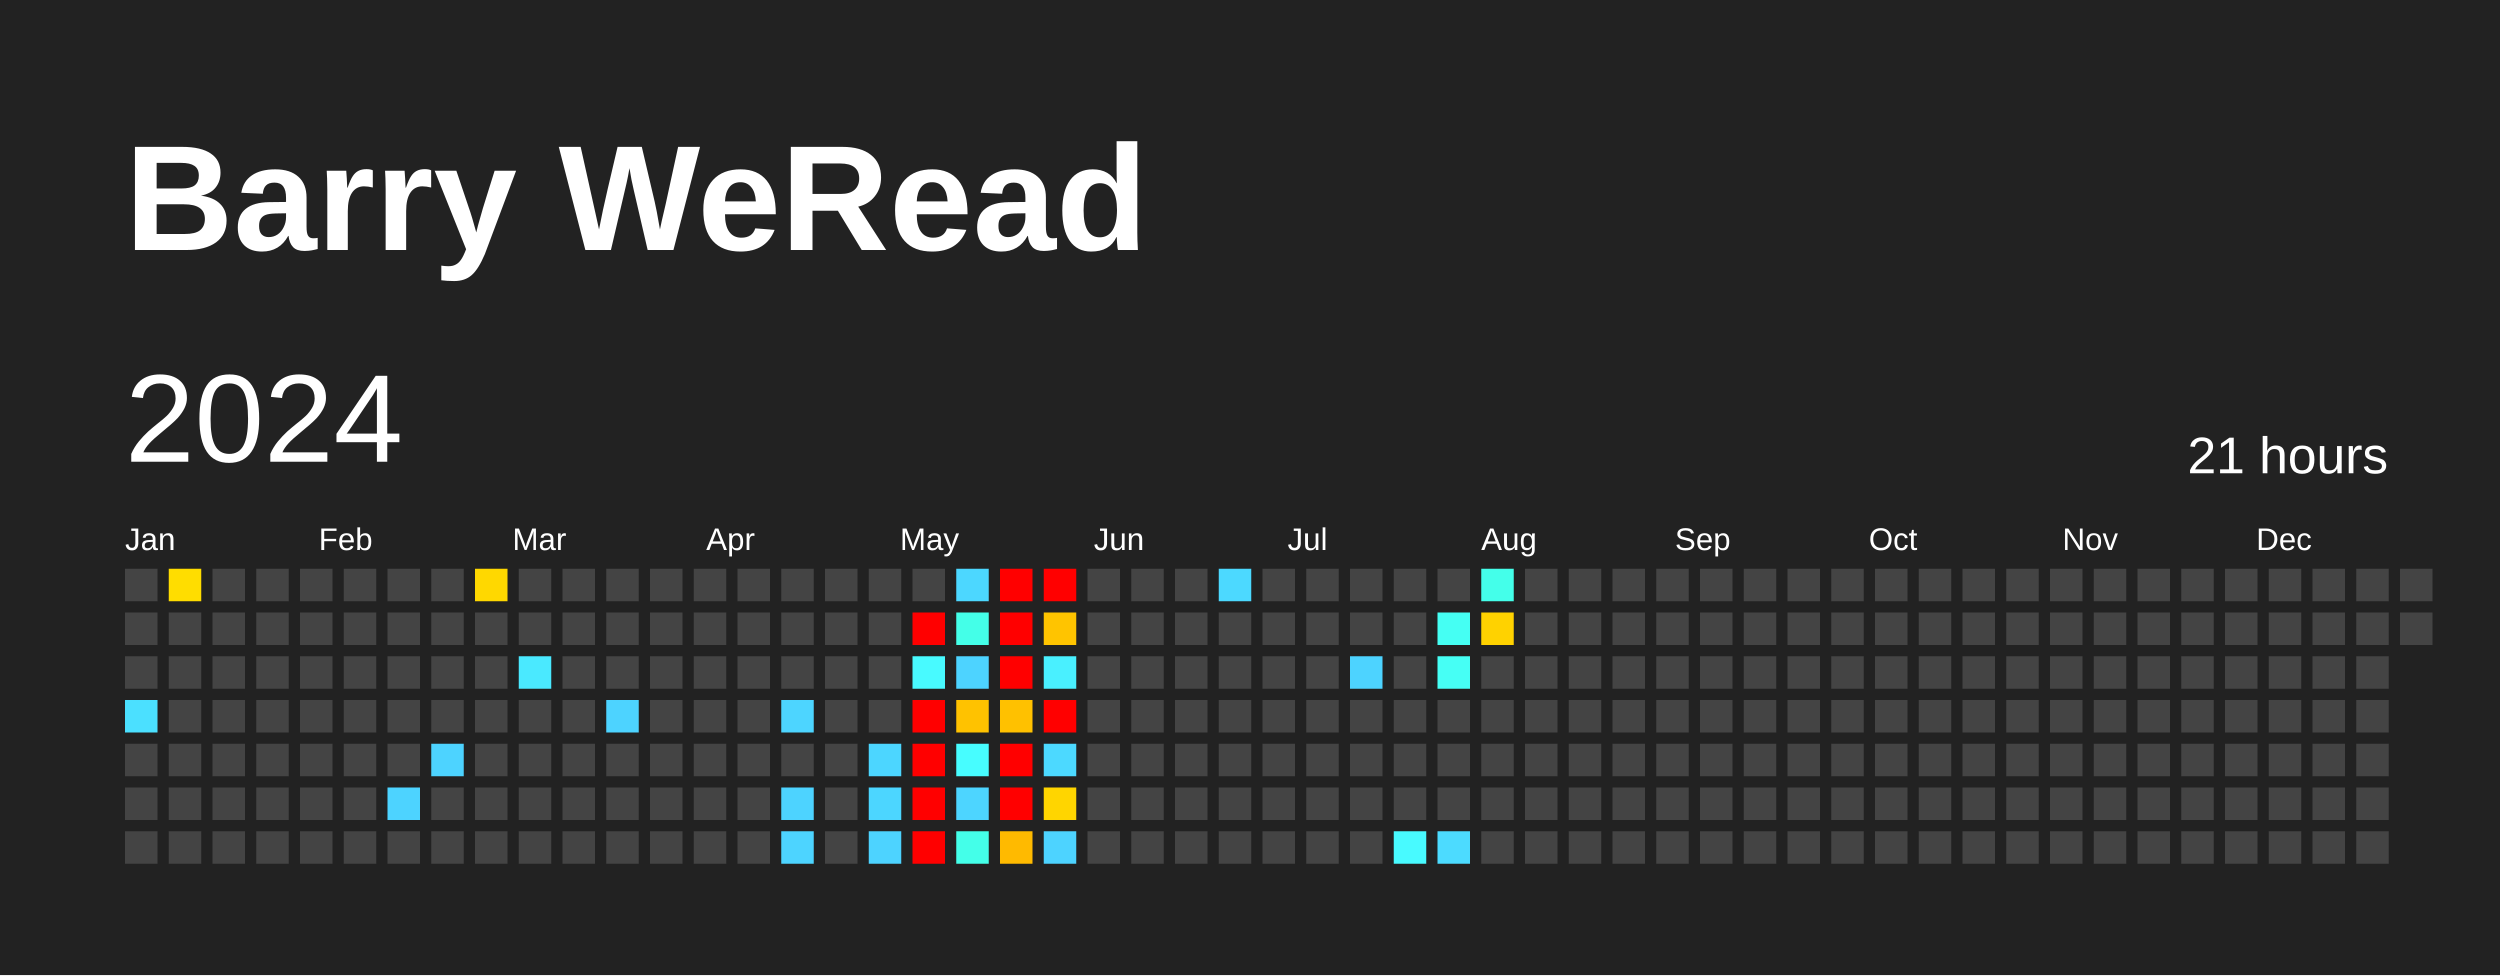
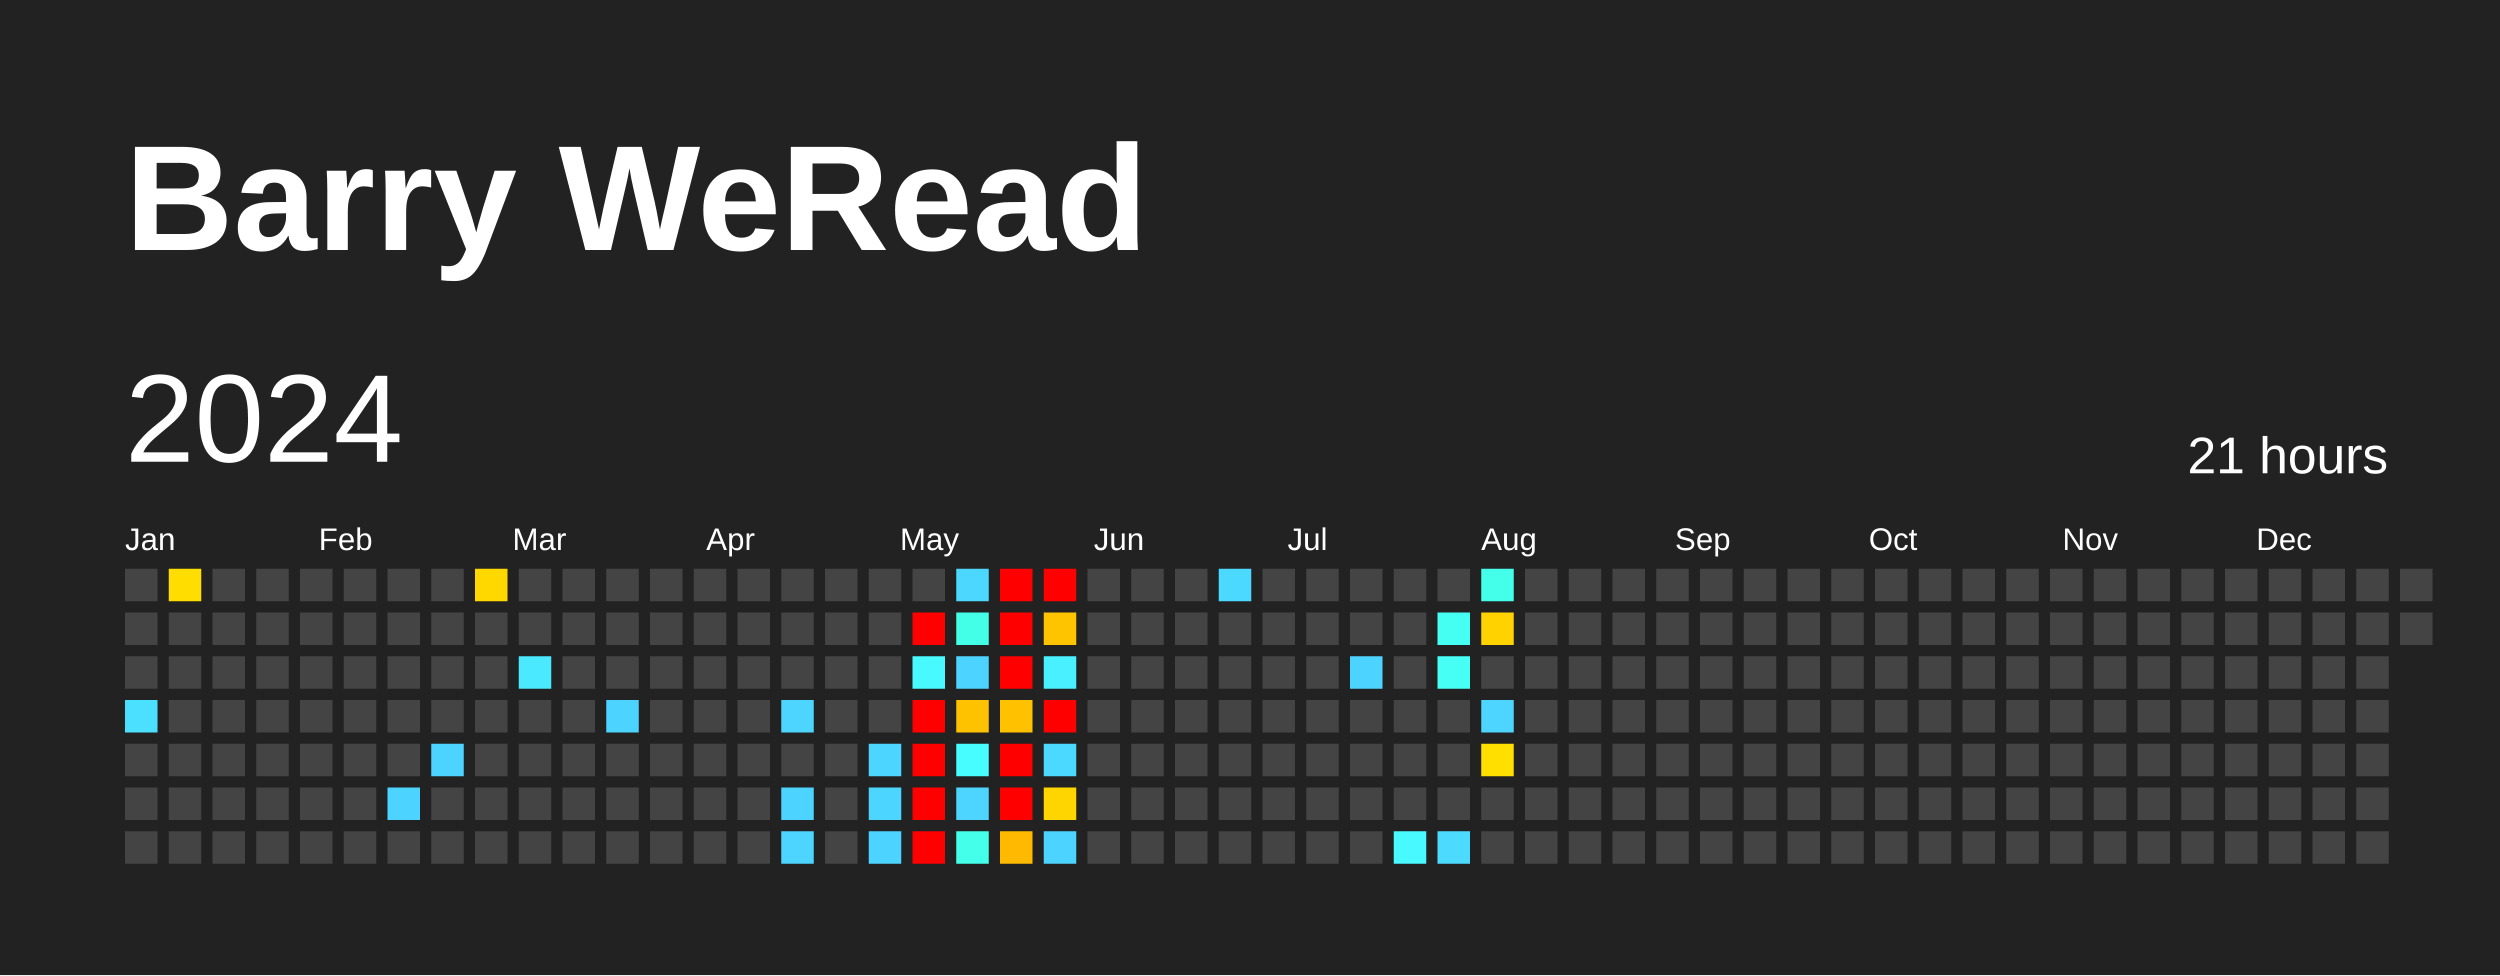
<svg xmlns="http://www.w3.org/2000/svg" baseProfile="full" height="78mm" version="1.1" viewBox="0,0,200,78" width="200mm">
  <defs />
  <rect fill="#222222" height="78" width="200" x="0" y="0" />
  <text fill="#FFFFFF" style="font-size:12px; font-family:Arial; font-weight:bold;" x="10" y="20">Barry WeRead</text>
  <text dominant-baseline="hanging" fill="#FFFFFF" style="font-size:10.0px; font-family:Arial;" x="10" y="30">2024</text>
  <text dominant-baseline="hanging" fill="#FFFFFF" style="font-size:4.125px; font-family:Arial;" x="175" y="35">21 hours</text>
  <text fill="#FFFFFF" style="font-size:2.5px; font-family:Arial" x="10.0" y="44">Jan</text>
  <text fill="#FFFFFF" style="font-size:2.5px; font-family:Arial" x="25.5" y="44">Feb</text>
  <text fill="#FFFFFF" style="font-size:2.5px; font-family:Arial" x="41.0" y="44">Mar</text>
  <text fill="#FFFFFF" style="font-size:2.5px; font-family:Arial" x="56.5" y="44">Apr</text>
  <text fill="#FFFFFF" style="font-size:2.5px; font-family:Arial" x="72.0" y="44">May</text>
  <text fill="#FFFFFF" style="font-size:2.5px; font-family:Arial" x="87.5" y="44">Jun</text>
  <text fill="#FFFFFF" style="font-size:2.5px; font-family:Arial" x="103.0" y="44">Jul</text>
  <text fill="#FFFFFF" style="font-size:2.5px; font-family:Arial" x="118.5" y="44">Aug</text>
  <text fill="#FFFFFF" style="font-size:2.5px; font-family:Arial" x="134.0" y="44">Sep</text>
  <text fill="#FFFFFF" style="font-size:2.5px; font-family:Arial" x="149.5" y="44">Oct</text>
  <text fill="#FFFFFF" style="font-size:2.5px; font-family:Arial" x="165.0" y="44">Nov</text>
  <text fill="#FFFFFF" style="font-size:2.5px; font-family:Arial" x="180.5" y="44">Dec</text>
  <rect fill="#444444" height="2.6" width="2.6" x="10.0" y="45.5" />
  <rect fill="#444444" height="2.6" width="2.6" x="10.0" y="49.0" />
  <rect fill="#444444" height="2.6" width="2.6" x="10.0" y="52.5" />
  <rect fill="#4be0ff" height="2.6" width="2.6" x="10.0" y="56.0" />
  <rect fill="#444444" height="2.6" width="2.6" x="10.0" y="59.5" />
  <rect fill="#444444" height="2.6" width="2.6" x="10.0" y="63.0" />
  <rect fill="#444444" height="2.6" width="2.6" x="10.0" y="66.5" />
  <rect fill="#ffdd00" height="2.6" width="2.6" x="13.5" y="45.5" />
  <rect fill="#444444" height="2.6" width="2.6" x="13.5" y="49.0" />
  <rect fill="#444444" height="2.6" width="2.6" x="13.5" y="52.5" />
  <rect fill="#444444" height="2.6" width="2.6" x="13.5" y="56.0" />
  <rect fill="#444444" height="2.6" width="2.6" x="13.5" y="59.5" />
  <rect fill="#444444" height="2.6" width="2.6" x="13.5" y="63.0" />
  <rect fill="#444444" height="2.6" width="2.6" x="13.5" y="66.5" />
  <rect fill="#444444" height="2.6" width="2.6" x="17.0" y="45.5" />
  <rect fill="#444444" height="2.6" width="2.6" x="17.0" y="49.0" />
  <rect fill="#444444" height="2.6" width="2.6" x="17.0" y="52.5" />
  <rect fill="#444444" height="2.6" width="2.6" x="17.0" y="56.0" />
  <rect fill="#444444" height="2.6" width="2.6" x="17.0" y="59.5" />
  <rect fill="#444444" height="2.6" width="2.6" x="17.0" y="63.0" />
  <rect fill="#444444" height="2.6" width="2.6" x="17.0" y="66.5" />
  <rect fill="#444444" height="2.6" width="2.6" x="20.5" y="45.5" />
  <rect fill="#444444" height="2.6" width="2.6" x="20.5" y="49.0" />
  <rect fill="#444444" height="2.6" width="2.6" x="20.5" y="52.5" />
  <rect fill="#444444" height="2.6" width="2.6" x="20.5" y="56.0" />
  <rect fill="#444444" height="2.6" width="2.6" x="20.5" y="59.5" />
  <rect fill="#444444" height="2.6" width="2.6" x="20.5" y="63.0" />
  <rect fill="#444444" height="2.6" width="2.6" x="20.5" y="66.5" />
  <rect fill="#444444" height="2.6" width="2.6" x="24.0" y="45.5" />
  <rect fill="#444444" height="2.6" width="2.6" x="24.0" y="49.0" />
  <rect fill="#444444" height="2.6" width="2.6" x="24.0" y="52.5" />
  <rect fill="#444444" height="2.6" width="2.6" x="24.0" y="56.0" />
  <rect fill="#444444" height="2.6" width="2.6" x="24.0" y="59.5" />
  <rect fill="#444444" height="2.6" width="2.6" x="24.0" y="63.0" />
  <rect fill="#444444" height="2.6" width="2.6" x="24.0" y="66.5" />
  <rect fill="#444444" height="2.6" width="2.6" x="27.5" y="45.5" />
  <rect fill="#444444" height="2.6" width="2.6" x="27.5" y="49.0" />
  <rect fill="#444444" height="2.6" width="2.6" x="27.5" y="52.5" />
  <rect fill="#444444" height="2.6" width="2.6" x="27.5" y="56.0" />
  <rect fill="#444444" height="2.6" width="2.6" x="27.5" y="59.5" />
  <rect fill="#444444" height="2.6" width="2.6" x="27.5" y="63.0" />
  <rect fill="#444444" height="2.6" width="2.6" x="27.5" y="66.5" />
  <rect fill="#444444" height="2.6" width="2.6" x="31.0" y="45.5" />
  <rect fill="#444444" height="2.6" width="2.6" x="31.0" y="49.0" />
  <rect fill="#444444" height="2.6" width="2.6" x="31.0" y="52.5" />
  <rect fill="#444444" height="2.6" width="2.6" x="31.0" y="56.0" />
  <rect fill="#444444" height="2.6" width="2.6" x="31.0" y="59.5" />
  <rect fill="#4dd3ff" height="2.6" width="2.6" x="31.0" y="63.0" />
  <rect fill="#444444" height="2.6" width="2.6" x="31.0" y="66.5" />
  <rect fill="#444444" height="2.6" width="2.6" x="34.5" y="45.5" />
  <rect fill="#444444" height="2.6" width="2.6" x="34.5" y="49.0" />
  <rect fill="#444444" height="2.6" width="2.6" x="34.5" y="52.5" />
  <rect fill="#444444" height="2.6" width="2.6" x="34.5" y="56.0" />
  <rect fill="#4dd3ff" height="2.6" width="2.6" x="34.5" y="59.5" />
  <rect fill="#444444" height="2.6" width="2.6" x="34.5" y="63.0" />
  <rect fill="#444444" height="2.6" width="2.6" x="34.5" y="66.5" />
  <rect fill="#ffd800" height="2.6" width="2.6" x="38.0" y="45.5" />
  <rect fill="#444444" height="2.6" width="2.6" x="38.0" y="49.0" />
  <rect fill="#444444" height="2.6" width="2.6" x="38.0" y="52.5" />
  <rect fill="#444444" height="2.6" width="2.6" x="38.0" y="56.0" />
  <rect fill="#444444" height="2.6" width="2.6" x="38.0" y="59.5" />
  <rect fill="#444444" height="2.6" width="2.6" x="38.0" y="63.0" />
  <rect fill="#444444" height="2.6" width="2.6" x="38.0" y="66.5" />
  <rect fill="#444444" height="2.6" width="2.6" x="41.5" y="45.5" />
  <rect fill="#444444" height="2.6" width="2.6" x="41.5" y="49.0" />
  <rect fill="#4ae9ff" height="2.6" width="2.6" x="41.5" y="52.5" />
  <rect fill="#444444" height="2.6" width="2.6" x="41.5" y="56.0" />
  <rect fill="#444444" height="2.6" width="2.6" x="41.5" y="59.5" />
  <rect fill="#444444" height="2.6" width="2.6" x="41.5" y="63.0" />
  <rect fill="#444444" height="2.6" width="2.6" x="41.5" y="66.5" />
  <rect fill="#444444" height="2.6" width="2.6" x="45.0" y="45.5" />
  <rect fill="#444444" height="2.6" width="2.6" x="45.0" y="49.0" />
  <rect fill="#444444" height="2.6" width="2.6" x="45.0" y="52.5" />
  <rect fill="#444444" height="2.6" width="2.6" x="45.0" y="56.0" />
  <rect fill="#444444" height="2.6" width="2.6" x="45.0" y="59.5" />
  <rect fill="#444444" height="2.6" width="2.6" x="45.0" y="63.0" />
  <rect fill="#444444" height="2.6" width="2.6" x="45.0" y="66.5" />
  <rect fill="#444444" height="2.6" width="2.6" x="48.5" y="45.5" />
  <rect fill="#444444" height="2.6" width="2.6" x="48.5" y="49.0" />
  <rect fill="#444444" height="2.6" width="2.6" x="48.5" y="52.5" />
  <rect fill="#4dd3ff" height="2.6" width="2.6" x="48.5" y="56.0" />
  <rect fill="#444444" height="2.6" width="2.6" x="48.5" y="59.5" />
  <rect fill="#444444" height="2.6" width="2.6" x="48.5" y="63.0" />
  <rect fill="#444444" height="2.6" width="2.6" x="48.5" y="66.5" />
  <rect fill="#444444" height="2.6" width="2.6" x="52.0" y="45.5" />
  <rect fill="#444444" height="2.6" width="2.6" x="52.0" y="49.0" />
  <rect fill="#444444" height="2.6" width="2.6" x="52.0" y="52.5" />
  <rect fill="#444444" height="2.6" width="2.6" x="52.0" y="56.0" />
  <rect fill="#444444" height="2.6" width="2.6" x="52.0" y="59.5" />
  <rect fill="#444444" height="2.6" width="2.6" x="52.0" y="63.0" />
  <rect fill="#444444" height="2.6" width="2.6" x="52.0" y="66.5" />
  <rect fill="#444444" height="2.6" width="2.6" x="55.5" y="45.5" />
  <rect fill="#444444" height="2.6" width="2.6" x="55.5" y="49.0" />
  <rect fill="#444444" height="2.6" width="2.6" x="55.5" y="52.5" />
  <rect fill="#444444" height="2.6" width="2.6" x="55.5" y="56.0" />
  <rect fill="#444444" height="2.6" width="2.6" x="55.5" y="59.5" />
  <rect fill="#444444" height="2.6" width="2.6" x="55.5" y="63.0" />
  <rect fill="#444444" height="2.6" width="2.6" x="55.5" y="66.5" />
  <rect fill="#444444" height="2.6" width="2.6" x="59.0" y="45.5" />
  <rect fill="#444444" height="2.6" width="2.6" x="59.0" y="49.0" />
  <rect fill="#444444" height="2.6" width="2.6" x="59.0" y="52.5" />
  <rect fill="#444444" height="2.6" width="2.6" x="59.0" y="56.0" />
  <rect fill="#444444" height="2.6" width="2.6" x="59.0" y="59.5" />
  <rect fill="#444444" height="2.6" width="2.6" x="59.0" y="63.0" />
  <rect fill="#444444" height="2.6" width="2.6" x="59.0" y="66.5" />
  <rect fill="#444444" height="2.6" width="2.6" x="62.5" y="45.5" />
  <rect fill="#444444" height="2.6" width="2.6" x="62.5" y="49.0" />
  <rect fill="#444444" height="2.6" width="2.6" x="62.5" y="52.5" />
  <rect fill="#4dd5ff" height="2.6" width="2.6" x="62.5" y="56.0" />
  <rect fill="#444444" height="2.6" width="2.6" x="62.5" y="59.5" />
  <rect fill="#4dd3ff" height="2.6" width="2.6" x="62.5" y="63.0" />
  <rect fill="#4dd4ff" height="2.6" width="2.6" x="62.5" y="66.5" />
  <rect fill="#444444" height="2.6" width="2.6" x="66.0" y="45.5" />
  <rect fill="#444444" height="2.6" width="2.6" x="66.0" y="49.0" />
  <rect fill="#444444" height="2.6" width="2.6" x="66.0" y="52.5" />
  <rect fill="#444444" height="2.6" width="2.6" x="66.0" y="56.0" />
  <rect fill="#444444" height="2.6" width="2.6" x="66.0" y="59.5" />
  <rect fill="#444444" height="2.6" width="2.6" x="66.0" y="63.0" />
  <rect fill="#444444" height="2.6" width="2.6" x="66.0" y="66.5" />
  <rect fill="#444444" height="2.6" width="2.6" x="69.5" y="45.5" />
  <rect fill="#444444" height="2.6" width="2.6" x="69.5" y="49.0" />
  <rect fill="#444444" height="2.6" width="2.6" x="69.5" y="52.5" />
  <rect fill="#444444" height="2.6" width="2.6" x="69.5" y="56.0" />
  <rect fill="#4cd6ff" height="2.6" width="2.6" x="69.5" y="59.5" />
  <rect fill="#4cd6ff" height="2.6" width="2.6" x="69.5" y="63.0" />
  <rect fill="#4dd3ff" height="2.6" width="2.6" x="69.5" y="66.5" />
  <rect fill="#444444" height="2.6" width="2.6" x="73.0" y="45.5" />
  <rect fill="red" height="2.6" width="2.6" x="73.0" y="49.0" />
  <rect fill="#48faff" height="2.6" width="2.6" x="73.0" y="52.5" />
  <rect fill="red" height="2.6" width="2.6" x="73.0" y="56.0" />
  <rect fill="red" height="2.6" width="2.6" x="73.0" y="59.5" />
  <rect fill="red" height="2.6" width="2.6" x="73.0" y="63.0" />
  <rect fill="red" height="2.6" width="2.6" x="73.0" y="66.5" />
  <rect fill="#4cd7ff" height="2.6" width="2.6" x="76.5" y="45.5" />
  <rect fill="#44ffe8" height="2.6" width="2.6" x="76.5" y="49.0" />
  <rect fill="#4dd3ff" height="2.6" width="2.6" x="76.5" y="52.5" />
  <rect fill="#ffc200" height="2.6" width="2.6" x="76.5" y="56.0" />
  <rect fill="#47fdff" height="2.6" width="2.6" x="76.5" y="59.5" />
  <rect fill="#4dd5ff" height="2.6" width="2.6" x="76.5" y="63.0" />
  <rect fill="#44ffe9" height="2.6" width="2.6" x="76.5" y="66.5" />
  <rect fill="red" height="2.6" width="2.6" x="80.0" y="45.5" />
  <rect fill="red" height="2.6" width="2.6" x="80.0" y="49.0" />
  <rect fill="red" height="2.6" width="2.6" x="80.0" y="52.5" />
  <rect fill="#ffc100" height="2.6" width="2.6" x="80.0" y="56.0" />
  <rect fill="red" height="2.6" width="2.6" x="80.0" y="59.5" />
  <rect fill="red" height="2.6" width="2.6" x="80.0" y="63.0" />
  <rect fill="#ffba00" height="2.6" width="2.6" x="80.0" y="66.5" />
  <rect fill="red" height="2.6" width="2.6" x="83.5" y="45.5" />
  <rect fill="#ffc400" height="2.6" width="2.6" x="83.5" y="49.0" />
  <rect fill="#49f0ff" height="2.6" width="2.6" x="83.5" y="52.5" />
  <rect fill="red" height="2.6" width="2.6" x="83.5" y="56.0" />
  <rect fill="#4cd9ff" height="2.6" width="2.6" x="83.5" y="59.5" />
  <rect fill="#ffd500" height="2.6" width="2.6" x="83.5" y="63.0" />
  <rect fill="#4dd3ff" height="2.6" width="2.6" x="83.5" y="66.5" />
  <rect fill="#444444" height="2.6" width="2.6" x="87.0" y="45.5" />
  <rect fill="#444444" height="2.6" width="2.6" x="87.0" y="49.0" />
  <rect fill="#444444" height="2.6" width="2.6" x="87.0" y="52.5" />
  <rect fill="#444444" height="2.6" width="2.6" x="87.0" y="56.0" />
  <rect fill="#444444" height="2.6" width="2.6" x="87.0" y="59.5" />
  <rect fill="#444444" height="2.6" width="2.6" x="87.0" y="63.0" />
  <rect fill="#444444" height="2.6" width="2.6" x="87.0" y="66.5" />
  <rect fill="#444444" height="2.6" width="2.6" x="90.5" y="45.5" />
  <rect fill="#444444" height="2.6" width="2.6" x="90.5" y="49.0" />
  <rect fill="#444444" height="2.6" width="2.6" x="90.5" y="52.5" />
  <rect fill="#444444" height="2.6" width="2.6" x="90.5" y="56.0" />
  <rect fill="#444444" height="2.6" width="2.6" x="90.5" y="59.5" />
  <rect fill="#444444" height="2.6" width="2.6" x="90.5" y="63.0" />
  <rect fill="#444444" height="2.6" width="2.6" x="90.5" y="66.5" />
  <rect fill="#444444" height="2.6" width="2.6" x="94.0" y="45.5" />
  <rect fill="#444444" height="2.6" width="2.6" x="94.0" y="49.0" />
  <rect fill="#444444" height="2.6" width="2.6" x="94.0" y="52.5" />
  <rect fill="#444444" height="2.6" width="2.6" x="94.0" y="56.0" />
  <rect fill="#444444" height="2.6" width="2.6" x="94.0" y="59.5" />
  <rect fill="#444444" height="2.6" width="2.6" x="94.0" y="63.0" />
  <rect fill="#444444" height="2.6" width="2.6" x="94.0" y="66.5" />
  <rect fill="#4cd9ff" height="2.6" width="2.6" x="97.5" y="45.5" />
  <rect fill="#444444" height="2.6" width="2.6" x="97.5" y="49.0" />
  <rect fill="#444444" height="2.6" width="2.6" x="97.5" y="52.5" />
  <rect fill="#444444" height="2.6" width="2.6" x="97.5" y="56.0" />
  <rect fill="#444444" height="2.6" width="2.6" x="97.5" y="59.5" />
  <rect fill="#444444" height="2.6" width="2.6" x="97.5" y="63.0" />
  <rect fill="#444444" height="2.6" width="2.6" x="97.5" y="66.5" />
  <rect fill="#444444" height="2.6" width="2.6" x="101.0" y="45.5" />
  <rect fill="#444444" height="2.6" width="2.6" x="101.0" y="49.0" />
  <rect fill="#444444" height="2.6" width="2.6" x="101.0" y="52.5" />
  <rect fill="#444444" height="2.6" width="2.6" x="101.0" y="56.0" />
  <rect fill="#444444" height="2.6" width="2.6" x="101.0" y="59.5" />
  <rect fill="#444444" height="2.6" width="2.6" x="101.0" y="63.0" />
  <rect fill="#444444" height="2.6" width="2.6" x="101.0" y="66.5" />
  <rect fill="#444444" height="2.6" width="2.6" x="104.5" y="45.5" />
  <rect fill="#444444" height="2.6" width="2.6" x="104.5" y="49.0" />
  <rect fill="#444444" height="2.6" width="2.6" x="104.5" y="52.5" />
  <rect fill="#444444" height="2.6" width="2.6" x="104.5" y="56.0" />
  <rect fill="#444444" height="2.6" width="2.6" x="104.5" y="59.5" />
  <rect fill="#444444" height="2.6" width="2.6" x="104.5" y="63.0" />
  <rect fill="#444444" height="2.6" width="2.6" x="104.5" y="66.5" />
  <rect fill="#444444" height="2.6" width="2.6" x="108.0" y="45.5" />
  <rect fill="#444444" height="2.6" width="2.6" x="108.0" y="49.0" />
  <rect fill="#4dd3ff" height="2.6" width="2.6" x="108.0" y="52.5" />
  <rect fill="#444444" height="2.6" width="2.6" x="108.0" y="56.0" />
  <rect fill="#444444" height="2.6" width="2.6" x="108.0" y="59.5" />
  <rect fill="#444444" height="2.6" width="2.6" x="108.0" y="63.0" />
  <rect fill="#444444" height="2.6" width="2.6" x="108.0" y="66.5" />
  <rect fill="#444444" height="2.6" width="2.6" x="111.5" y="45.5" />
  <rect fill="#444444" height="2.6" width="2.6" x="111.5" y="49.0" />
  <rect fill="#444444" height="2.6" width="2.6" x="111.5" y="52.5" />
  <rect fill="#444444" height="2.6" width="2.6" x="111.5" y="56.0" />
  <rect fill="#444444" height="2.6" width="2.6" x="111.5" y="59.5" />
  <rect fill="#444444" height="2.6" width="2.6" x="111.5" y="63.0" />
  <rect fill="#48faff" height="2.6" width="2.6" x="111.5" y="66.5" />
  <rect fill="#444444" height="2.6" width="2.6" x="115.0" y="45.5" />
  <rect fill="#45fff3" height="2.6" width="2.6" x="115.0" y="49.0" />
  <rect fill="#46fff5" height="2.6" width="2.6" x="115.0" y="52.5" />
  <rect fill="#444444" height="2.6" width="2.6" x="115.0" y="56.0" />
  <rect fill="#444444" height="2.6" width="2.6" x="115.0" y="59.5" />
  <rect fill="#444444" height="2.6" width="2.6" x="115.0" y="63.0" />
  <rect fill="#4cdbff" height="2.6" width="2.6" x="115.0" y="66.5" />
  <rect fill="#44ffea" height="2.6" width="2.6" x="118.5" y="45.5" />
  <rect fill="#ffd200" height="2.6" width="2.6" x="118.5" y="49.0" />
  <rect fill="#444444" height="2.6" width="2.6" x="118.5" y="52.5" />
-   <rect fill="#444444" height="2.6" width="2.6" x="118.5" y="56.0" />
-   <rect fill="#444444" height="2.6" width="2.6" x="118.5" y="59.5" />
+   <rect fill="#4dd4ff" height="2.6" width="2.6" x="118.5" y="56.0" />
+   <rect fill="#ffdf00" height="2.6" width="2.6" x="118.5" y="59.5" />
  <rect fill="#444444" height="2.6" width="2.6" x="118.5" y="63.0" />
  <rect fill="#444444" height="2.6" width="2.6" x="118.5" y="66.5" />
  <rect fill="#444444" height="2.6" width="2.6" x="122.0" y="45.5" />
  <rect fill="#444444" height="2.6" width="2.6" x="122.0" y="49.0" />
  <rect fill="#444444" height="2.6" width="2.6" x="122.0" y="52.5" />
  <rect fill="#444444" height="2.6" width="2.6" x="122.0" y="56.0" />
  <rect fill="#444444" height="2.6" width="2.6" x="122.0" y="59.5" />
  <rect fill="#444444" height="2.6" width="2.6" x="122.0" y="63.0" />
  <rect fill="#444444" height="2.6" width="2.6" x="122.0" y="66.5" />
  <rect fill="#444444" height="2.6" width="2.6" x="125.5" y="45.5" />
  <rect fill="#444444" height="2.6" width="2.6" x="125.5" y="49.0" />
  <rect fill="#444444" height="2.6" width="2.6" x="125.5" y="52.5" />
  <rect fill="#444444" height="2.6" width="2.6" x="125.5" y="56.0" />
  <rect fill="#444444" height="2.6" width="2.6" x="125.5" y="59.5" />
  <rect fill="#444444" height="2.6" width="2.6" x="125.5" y="63.0" />
  <rect fill="#444444" height="2.6" width="2.6" x="125.5" y="66.5" />
  <rect fill="#444444" height="2.6" width="2.6" x="129.0" y="45.5" />
  <rect fill="#444444" height="2.6" width="2.6" x="129.0" y="49.0" />
  <rect fill="#444444" height="2.6" width="2.6" x="129.0" y="52.5" />
  <rect fill="#444444" height="2.6" width="2.6" x="129.0" y="56.0" />
  <rect fill="#444444" height="2.6" width="2.6" x="129.0" y="59.5" />
  <rect fill="#444444" height="2.6" width="2.6" x="129.0" y="63.0" />
  <rect fill="#444444" height="2.6" width="2.6" x="129.0" y="66.5" />
  <rect fill="#444444" height="2.6" width="2.6" x="132.5" y="45.5" />
  <rect fill="#444444" height="2.6" width="2.6" x="132.5" y="49.0" />
  <rect fill="#444444" height="2.6" width="2.6" x="132.5" y="52.5" />
  <rect fill="#444444" height="2.6" width="2.6" x="132.5" y="56.0" />
  <rect fill="#444444" height="2.6" width="2.6" x="132.5" y="59.5" />
  <rect fill="#444444" height="2.6" width="2.6" x="132.5" y="63.0" />
  <rect fill="#444444" height="2.6" width="2.6" x="132.5" y="66.5" />
  <rect fill="#444444" height="2.6" width="2.6" x="136.0" y="45.5" />
  <rect fill="#444444" height="2.6" width="2.6" x="136.0" y="49.0" />
  <rect fill="#444444" height="2.6" width="2.6" x="136.0" y="52.5" />
  <rect fill="#444444" height="2.6" width="2.6" x="136.0" y="56.0" />
  <rect fill="#444444" height="2.6" width="2.6" x="136.0" y="59.5" />
  <rect fill="#444444" height="2.6" width="2.6" x="136.0" y="63.0" />
  <rect fill="#444444" height="2.6" width="2.6" x="136.0" y="66.5" />
  <rect fill="#444444" height="2.6" width="2.6" x="139.5" y="45.5" />
  <rect fill="#444444" height="2.6" width="2.6" x="139.5" y="49.0" />
  <rect fill="#444444" height="2.6" width="2.6" x="139.5" y="52.5" />
  <rect fill="#444444" height="2.6" width="2.6" x="139.5" y="56.0" />
  <rect fill="#444444" height="2.6" width="2.6" x="139.5" y="59.5" />
  <rect fill="#444444" height="2.6" width="2.6" x="139.5" y="63.0" />
  <rect fill="#444444" height="2.6" width="2.6" x="139.5" y="66.5" />
  <rect fill="#444444" height="2.6" width="2.6" x="143.0" y="45.5" />
  <rect fill="#444444" height="2.6" width="2.6" x="143.0" y="49.0" />
  <rect fill="#444444" height="2.6" width="2.6" x="143.0" y="52.5" />
  <rect fill="#444444" height="2.6" width="2.6" x="143.0" y="56.0" />
  <rect fill="#444444" height="2.6" width="2.6" x="143.0" y="59.5" />
  <rect fill="#444444" height="2.6" width="2.6" x="143.0" y="63.0" />
  <rect fill="#444444" height="2.6" width="2.6" x="143.0" y="66.5" />
  <rect fill="#444444" height="2.6" width="2.6" x="146.5" y="45.5" />
  <rect fill="#444444" height="2.6" width="2.6" x="146.5" y="49.0" />
  <rect fill="#444444" height="2.6" width="2.6" x="146.5" y="52.5" />
  <rect fill="#444444" height="2.6" width="2.6" x="146.5" y="56.0" />
  <rect fill="#444444" height="2.6" width="2.6" x="146.5" y="59.5" />
  <rect fill="#444444" height="2.6" width="2.6" x="146.5" y="63.0" />
  <rect fill="#444444" height="2.6" width="2.6" x="146.5" y="66.5" />
  <rect fill="#444444" height="2.6" width="2.6" x="150.0" y="45.5" />
  <rect fill="#444444" height="2.6" width="2.6" x="150.0" y="49.0" />
  <rect fill="#444444" height="2.6" width="2.6" x="150.0" y="52.5" />
  <rect fill="#444444" height="2.6" width="2.6" x="150.0" y="56.0" />
  <rect fill="#444444" height="2.6" width="2.6" x="150.0" y="59.5" />
  <rect fill="#444444" height="2.6" width="2.6" x="150.0" y="63.0" />
  <rect fill="#444444" height="2.6" width="2.6" x="150.0" y="66.5" />
  <rect fill="#444444" height="2.6" width="2.6" x="153.5" y="45.5" />
  <rect fill="#444444" height="2.6" width="2.6" x="153.5" y="49.0" />
  <rect fill="#444444" height="2.6" width="2.6" x="153.5" y="52.5" />
  <rect fill="#444444" height="2.6" width="2.6" x="153.5" y="56.0" />
  <rect fill="#444444" height="2.6" width="2.6" x="153.5" y="59.5" />
  <rect fill="#444444" height="2.6" width="2.6" x="153.5" y="63.0" />
  <rect fill="#444444" height="2.6" width="2.6" x="153.5" y="66.5" />
  <rect fill="#444444" height="2.6" width="2.6" x="157.0" y="45.5" />
  <rect fill="#444444" height="2.6" width="2.6" x="157.0" y="49.0" />
  <rect fill="#444444" height="2.6" width="2.6" x="157.0" y="52.5" />
  <rect fill="#444444" height="2.6" width="2.6" x="157.0" y="56.0" />
  <rect fill="#444444" height="2.6" width="2.6" x="157.0" y="59.5" />
  <rect fill="#444444" height="2.6" width="2.6" x="157.0" y="63.0" />
  <rect fill="#444444" height="2.6" width="2.6" x="157.0" y="66.5" />
  <rect fill="#444444" height="2.6" width="2.6" x="160.5" y="45.5" />
  <rect fill="#444444" height="2.6" width="2.6" x="160.5" y="49.0" />
  <rect fill="#444444" height="2.6" width="2.6" x="160.5" y="52.5" />
  <rect fill="#444444" height="2.6" width="2.6" x="160.5" y="56.0" />
  <rect fill="#444444" height="2.6" width="2.6" x="160.5" y="59.5" />
  <rect fill="#444444" height="2.6" width="2.6" x="160.5" y="63.0" />
  <rect fill="#444444" height="2.6" width="2.6" x="160.5" y="66.5" />
  <rect fill="#444444" height="2.6" width="2.6" x="164.0" y="45.5" />
  <rect fill="#444444" height="2.6" width="2.6" x="164.0" y="49.0" />
  <rect fill="#444444" height="2.6" width="2.6" x="164.0" y="52.5" />
  <rect fill="#444444" height="2.6" width="2.6" x="164.0" y="56.0" />
  <rect fill="#444444" height="2.6" width="2.6" x="164.0" y="59.5" />
  <rect fill="#444444" height="2.6" width="2.6" x="164.0" y="63.0" />
  <rect fill="#444444" height="2.6" width="2.6" x="164.0" y="66.5" />
  <rect fill="#444444" height="2.6" width="2.6" x="167.5" y="45.5" />
  <rect fill="#444444" height="2.6" width="2.6" x="167.5" y="49.0" />
  <rect fill="#444444" height="2.6" width="2.6" x="167.5" y="52.5" />
  <rect fill="#444444" height="2.6" width="2.6" x="167.5" y="56.0" />
  <rect fill="#444444" height="2.6" width="2.6" x="167.5" y="59.5" />
  <rect fill="#444444" height="2.6" width="2.6" x="167.5" y="63.0" />
  <rect fill="#444444" height="2.6" width="2.6" x="167.5" y="66.5" />
  <rect fill="#444444" height="2.6" width="2.6" x="171.0" y="45.5" />
  <rect fill="#444444" height="2.6" width="2.6" x="171.0" y="49.0" />
  <rect fill="#444444" height="2.6" width="2.6" x="171.0" y="52.5" />
  <rect fill="#444444" height="2.6" width="2.6" x="171.0" y="56.0" />
  <rect fill="#444444" height="2.6" width="2.6" x="171.0" y="59.5" />
  <rect fill="#444444" height="2.6" width="2.6" x="171.0" y="63.0" />
  <rect fill="#444444" height="2.6" width="2.6" x="171.0" y="66.5" />
  <rect fill="#444444" height="2.6" width="2.6" x="174.5" y="45.5" />
  <rect fill="#444444" height="2.6" width="2.6" x="174.5" y="49.0" />
  <rect fill="#444444" height="2.6" width="2.6" x="174.5" y="52.5" />
  <rect fill="#444444" height="2.6" width="2.6" x="174.5" y="56.0" />
  <rect fill="#444444" height="2.6" width="2.6" x="174.5" y="59.5" />
  <rect fill="#444444" height="2.6" width="2.6" x="174.5" y="63.0" />
  <rect fill="#444444" height="2.6" width="2.6" x="174.5" y="66.5" />
  <rect fill="#444444" height="2.6" width="2.6" x="178.0" y="45.5" />
  <rect fill="#444444" height="2.6" width="2.6" x="178.0" y="49.0" />
  <rect fill="#444444" height="2.6" width="2.6" x="178.0" y="52.5" />
  <rect fill="#444444" height="2.6" width="2.6" x="178.0" y="56.0" />
  <rect fill="#444444" height="2.6" width="2.6" x="178.0" y="59.5" />
  <rect fill="#444444" height="2.6" width="2.6" x="178.0" y="63.0" />
  <rect fill="#444444" height="2.6" width="2.6" x="178.0" y="66.5" />
  <rect fill="#444444" height="2.6" width="2.6" x="181.5" y="45.5" />
  <rect fill="#444444" height="2.6" width="2.6" x="181.5" y="49.0" />
  <rect fill="#444444" height="2.6" width="2.6" x="181.5" y="52.5" />
  <rect fill="#444444" height="2.6" width="2.6" x="181.5" y="56.0" />
  <rect fill="#444444" height="2.6" width="2.6" x="181.5" y="59.5" />
  <rect fill="#444444" height="2.6" width="2.6" x="181.5" y="63.0" />
  <rect fill="#444444" height="2.6" width="2.6" x="181.5" y="66.5" />
  <rect fill="#444444" height="2.6" width="2.6" x="185.0" y="45.5" />
  <rect fill="#444444" height="2.6" width="2.6" x="185.0" y="49.0" />
  <rect fill="#444444" height="2.6" width="2.6" x="185.0" y="52.5" />
  <rect fill="#444444" height="2.6" width="2.6" x="185.0" y="56.0" />
  <rect fill="#444444" height="2.6" width="2.6" x="185.0" y="59.5" />
  <rect fill="#444444" height="2.6" width="2.6" x="185.0" y="63.0" />
  <rect fill="#444444" height="2.6" width="2.6" x="185.0" y="66.5" />
  <rect fill="#444444" height="2.6" width="2.6" x="188.5" y="45.5" />
  <rect fill="#444444" height="2.6" width="2.6" x="188.5" y="49.0" />
  <rect fill="#444444" height="2.6" width="2.6" x="188.5" y="52.5" />
  <rect fill="#444444" height="2.6" width="2.6" x="188.5" y="56.0" />
  <rect fill="#444444" height="2.6" width="2.6" x="188.5" y="59.5" />
  <rect fill="#444444" height="2.6" width="2.6" x="188.5" y="63.0" />
  <rect fill="#444444" height="2.6" width="2.6" x="188.5" y="66.5" />
  <rect fill="#444444" height="2.6" width="2.6" x="192.0" y="45.5" />
  <rect fill="#444444" height="2.6" width="2.6" x="192.0" y="49.0" />
</svg>
